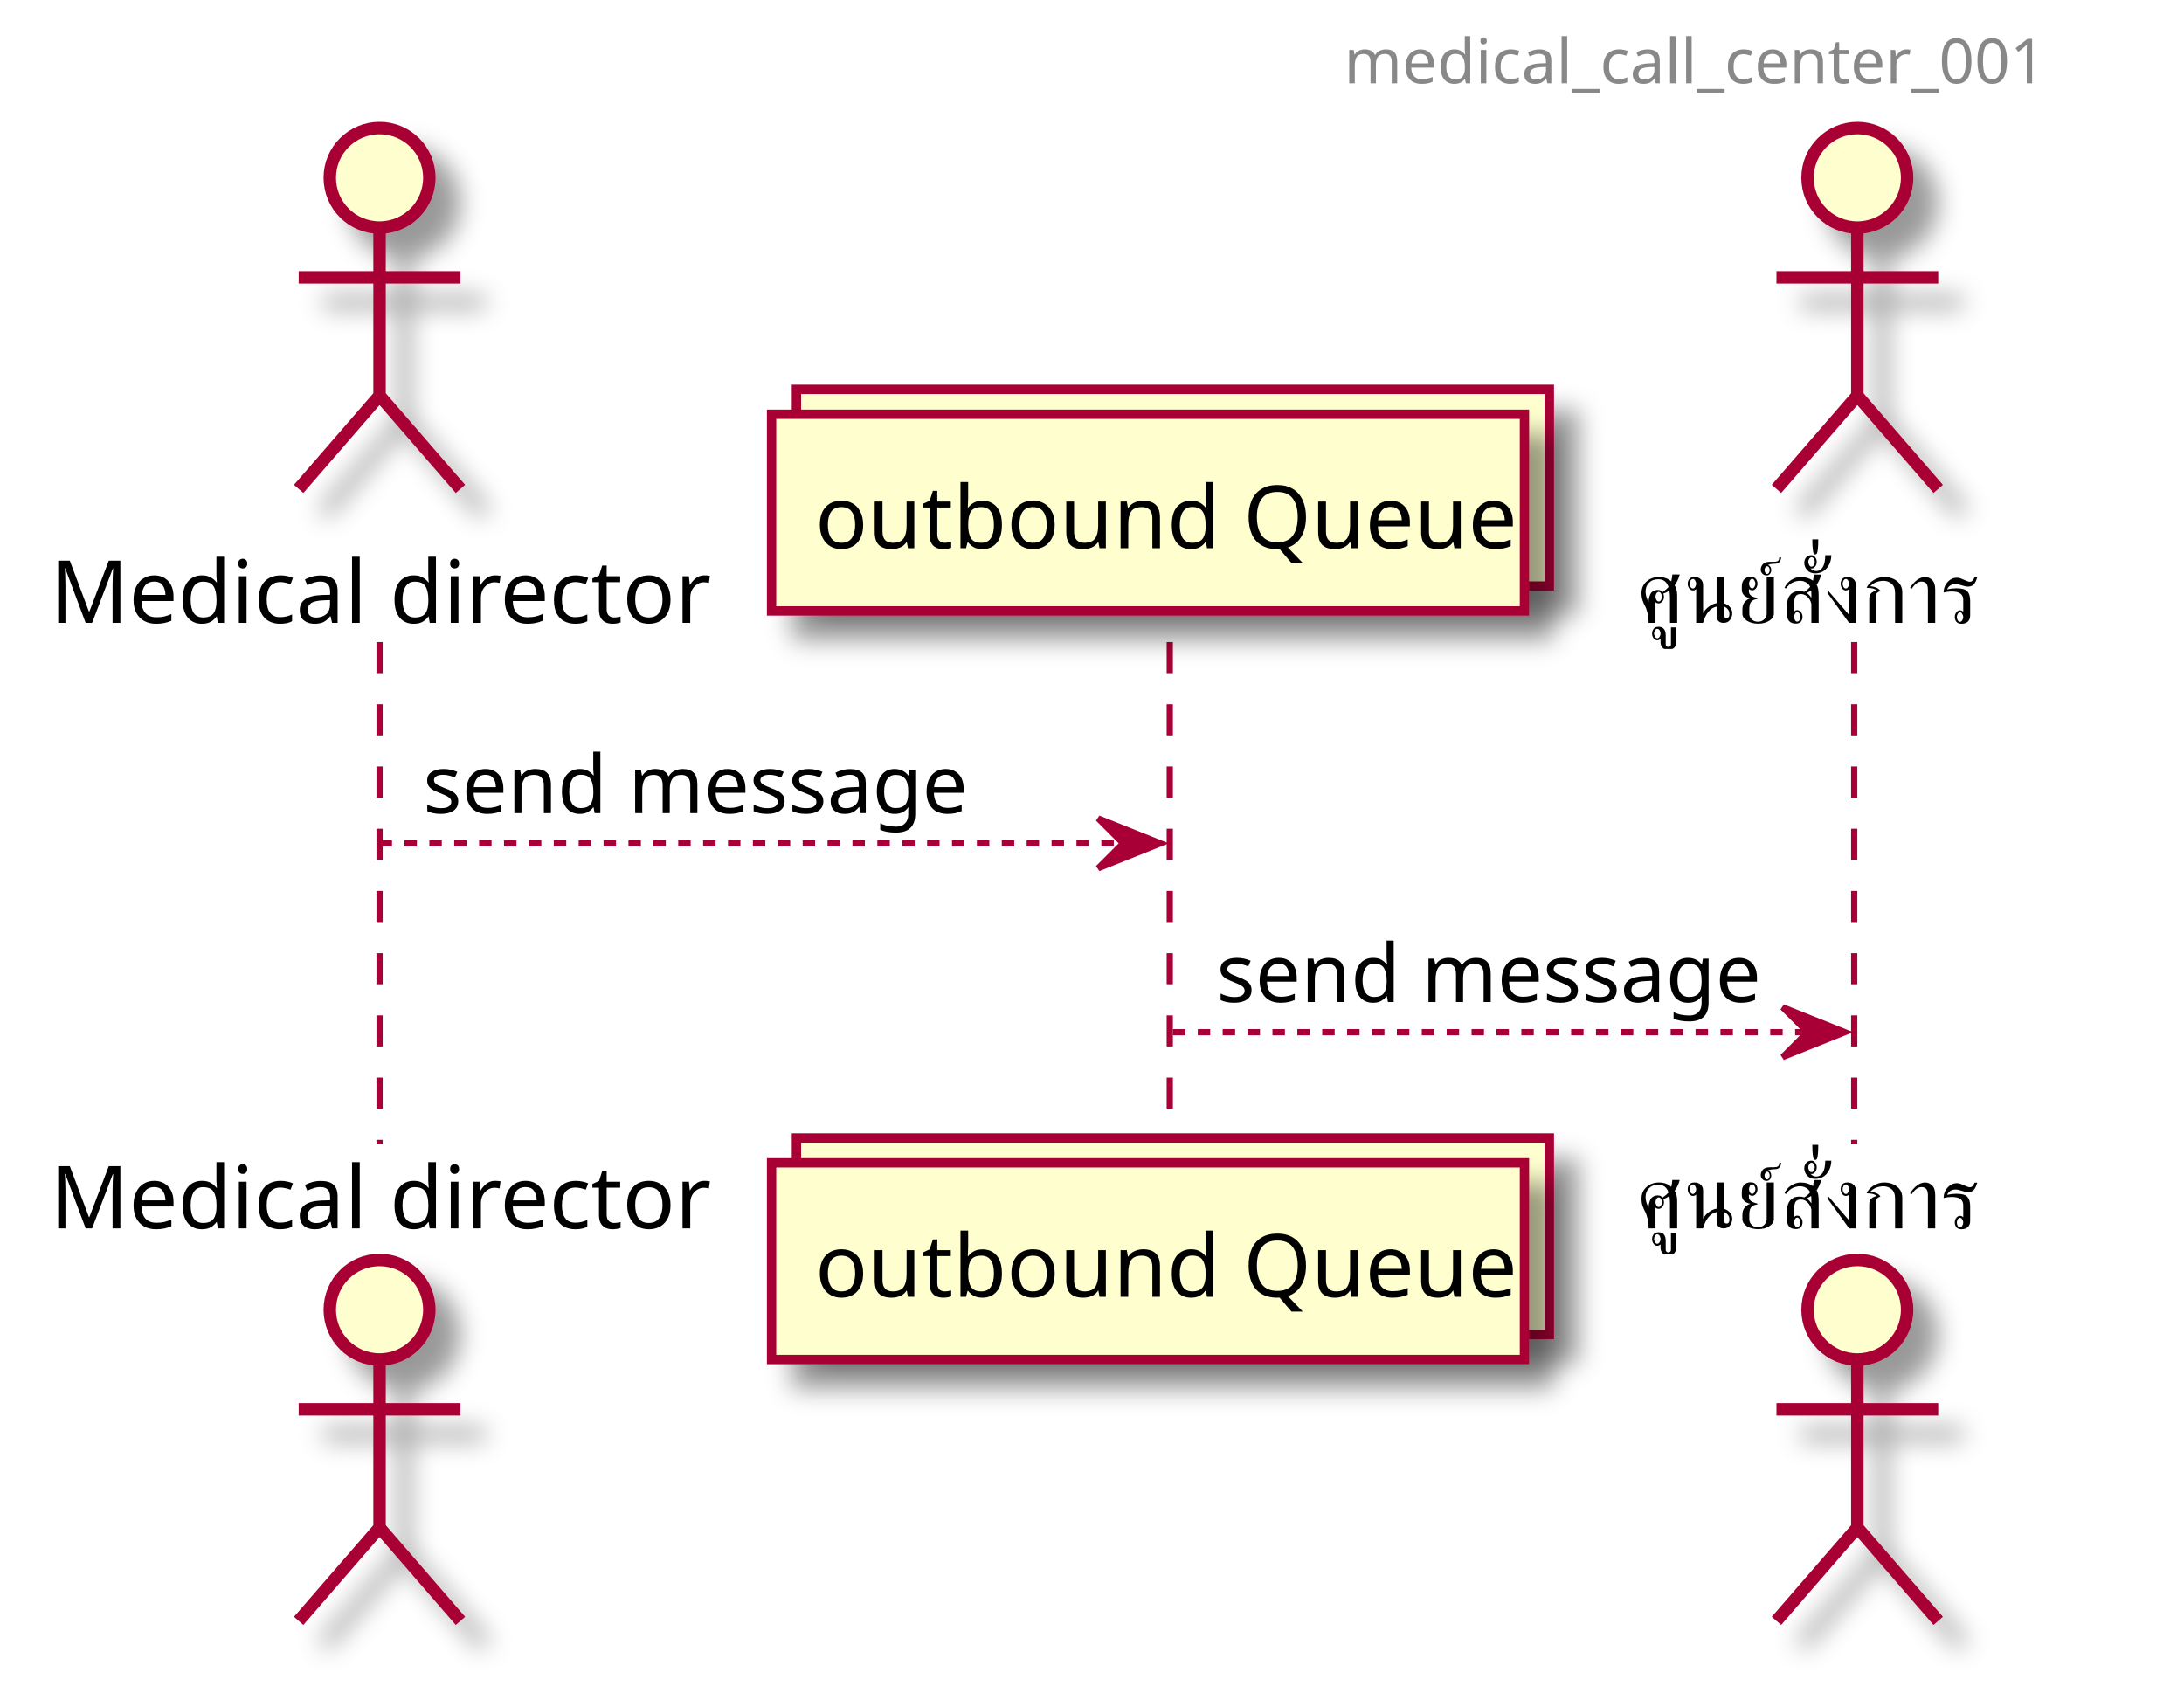
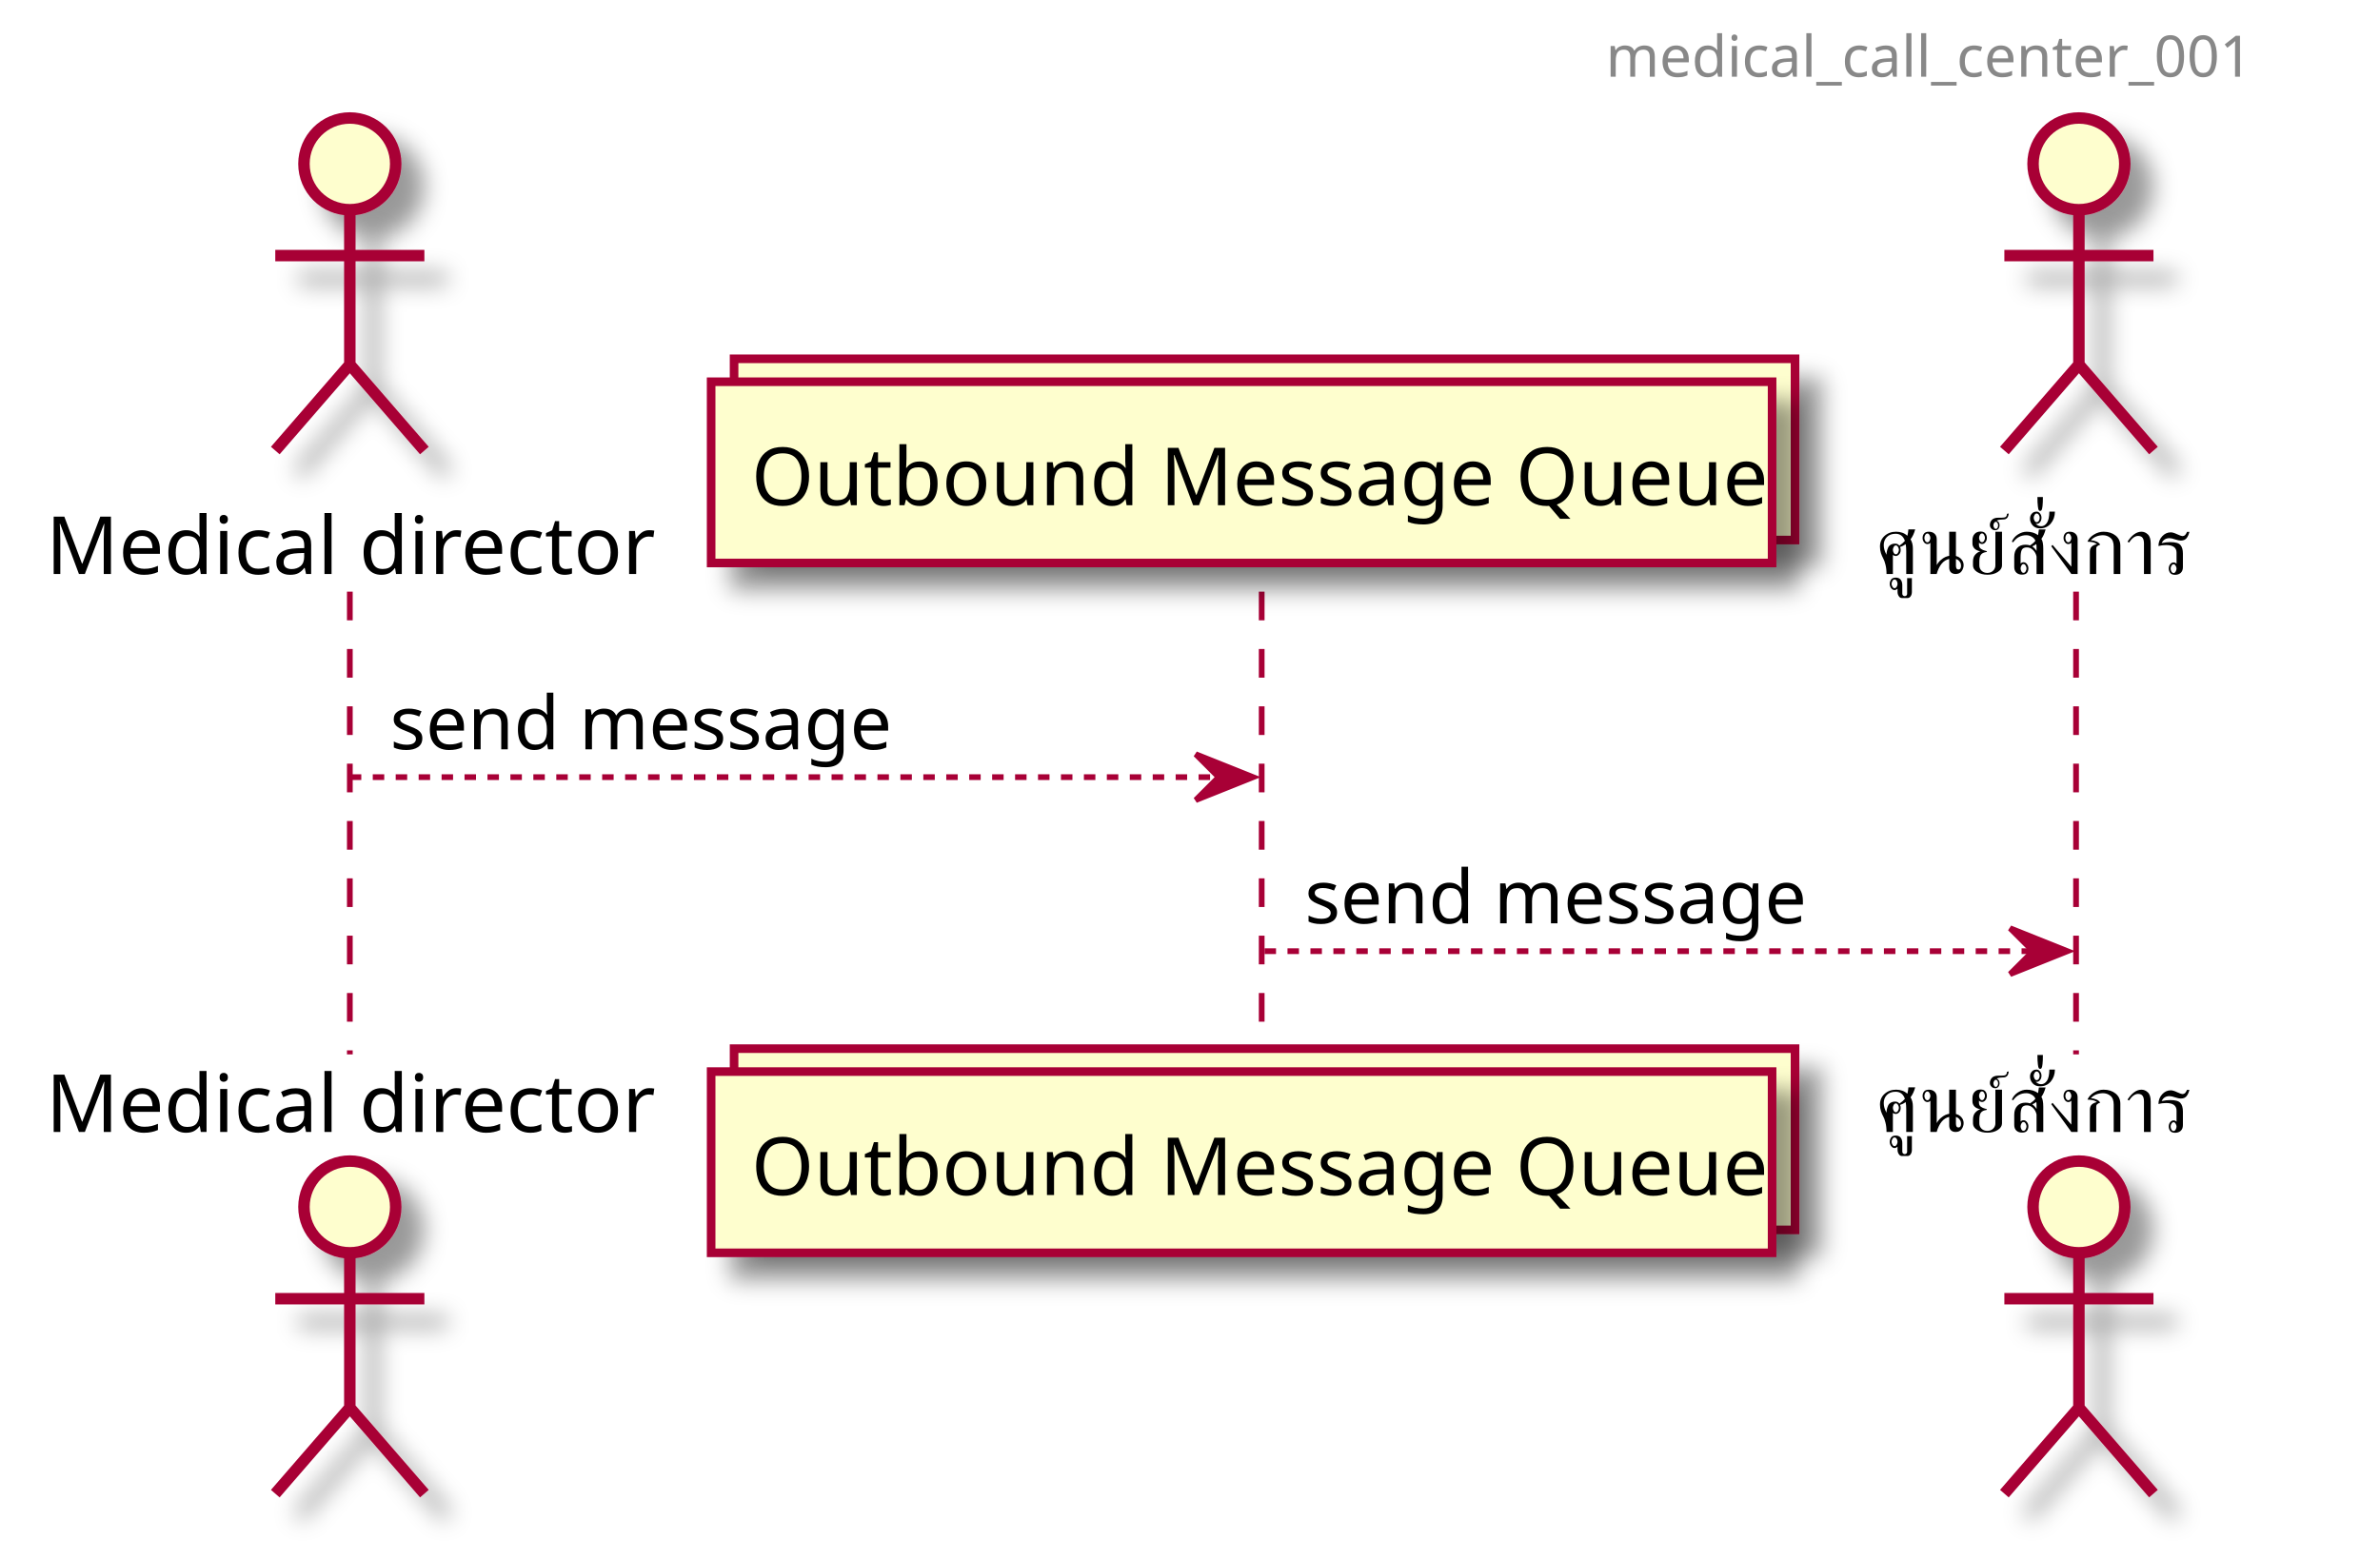
- <svg xmlns="http://www.w3.org/2000/svg" contentScriptType="application/ecmascript" contentStyleType="text/css" height="272px" preserveAspectRatio="none" style="width:351px;height:272px;" version="1.1" viewBox="0 0 351 272" width="351px" zoomAndPan="magnify">
+ <svg xmlns="http://www.w3.org/2000/svg" contentScriptType="application/ecmascript" contentStyleType="text/css" height="272px" preserveAspectRatio="none" style="width:415px;height:272px;" version="1.1" viewBox="0 0 415 272" width="415px" zoomAndPan="magnify">
  <defs>
-     <filter height="300%" id="f4eotmn0wnsw8" width="300%" x="-1" y="-1">
+     <filter height="300%" id="f1r00iq0nxu0x" width="300%" x="-1" y="-1">
      <feGaussianBlur result="blurOut" stdDeviation="2.0" />
      <feColorMatrix in="blurOut" result="blurOut2" type="matrix" values="0 0 0 0 0 0 0 0 0 0 0 0 0 0 0 0 0 0 .4 0" />
      <feOffset dx="4.0" dy="4.0" in="blurOut2" result="blurOut3" />
      <feBlend in="SourceGraphic" in2="blurOut3" mode="normal" />
    </filter>
  </defs>
  <g>
    <line style="stroke: #A80036; stroke-width: 1.0; stroke-dasharray: 5.0,5.0;" x1="61" x2="61" y1="103.188" y2="183.891" />
-     <line style="stroke: #A80036; stroke-width: 1.0; stroke-dasharray: 5.0,5.0;" x1="188" x2="188" y1="103.188" y2="183.891" />
-     <line style="stroke: #A80036; stroke-width: 1.0; stroke-dasharray: 5.0,5.0;" x1="298" x2="298" y1="103.188" y2="183.891" />
+     <line style="stroke: #A80036; stroke-width: 1.0; stroke-dasharray: 5.0,5.0;" x1="220" x2="220" y1="103.188" y2="183.891" />
+     <line style="stroke: #A80036; stroke-width: 1.0; stroke-dasharray: 5.0,5.0;" x1="362" x2="362" y1="103.188" y2="183.891" />
    <text fill="#000000" font-family="sans-serif" font-size="14" lengthAdjust="spacingAndGlyphs" textLength="100" x="8" y="100.111">Medical director</text>
-     <ellipse cx="61" cy="28.578" fill="#FEFECE" filter="url(#f4eotmn0wnsw8)" rx="8" ry="8" style="stroke: #A80036; stroke-width: 2.0;" />
-     <path d="M61,36.578 L61,63.578 M48,44.578 L74,44.578 M61,63.578 L48,78.578 M61,63.578 L74,78.578 " fill="none" filter="url(#f4eotmn0wnsw8)" style="stroke: #A80036; stroke-width: 2.0;" />
+     <ellipse cx="61" cy="28.578" fill="#FEFECE" filter="url(#f1r00iq0nxu0x)" rx="8" ry="8" style="stroke: #A80036; stroke-width: 2.0;" />
+     <path d="M61,36.578 L61,63.578 M48,44.578 L74,44.578 M61,63.578 L48,78.578 M61,63.578 L74,78.578 " fill="none" filter="url(#f1r00iq0nxu0x)" style="stroke: #A80036; stroke-width: 2.0;" />
    <text fill="#000000" font-family="sans-serif" font-size="14" lengthAdjust="spacingAndGlyphs" textLength="100" x="8" y="197.424">Medical director</text>
-     <ellipse cx="61" cy="210.5" fill="#FEFECE" filter="url(#f4eotmn0wnsw8)" rx="8" ry="8" style="stroke: #A80036; stroke-width: 2.0;" />
-     <path d="M61,218.5 L61,245.5 M48,226.5 L74,226.5 M61,245.5 L48,260.5 M61,245.5 L74,260.5 " fill="none" filter="url(#f4eotmn0wnsw8)" style="stroke: #A80036; stroke-width: 2.0;" />
-     <rect fill="#FEFECE" filter="url(#f4eotmn0wnsw8)" height="31.609" style="stroke: #A80036; stroke-width: 1.5;" width="121" x="128" y="62.578" />
-     <rect fill="#FEFECE" filter="url(#f4eotmn0wnsw8)" height="31.609" style="stroke: #A80036; stroke-width: 1.5;" width="121" x="124" y="66.578" />
-     <text fill="#000000" font-family="sans-serif" font-size="14" lengthAdjust="spacingAndGlyphs" textLength="107" x="131" y="88.111">outbound Queue</text>
-     <rect fill="#FEFECE" filter="url(#f4eotmn0wnsw8)" height="31.609" style="stroke: #A80036; stroke-width: 1.5;" width="121" x="128" y="182.891" />
-     <rect fill="#FEFECE" filter="url(#f4eotmn0wnsw8)" height="31.609" style="stroke: #A80036; stroke-width: 1.5;" width="121" x="124" y="186.891" />
-     <text fill="#000000" font-family="sans-serif" font-size="14" lengthAdjust="spacingAndGlyphs" textLength="107" x="131" y="208.424">outbound Queue</text>
-     <text fill="#000000" font-family="sans-serif" font-size="14" lengthAdjust="spacingAndGlyphs" textLength="65" x="263" y="100.111">ศูนย์สั่งการ</text>
-     <ellipse cx="298.5" cy="28.578" fill="#FEFECE" filter="url(#f4eotmn0wnsw8)" rx="8" ry="8" style="stroke: #A80036; stroke-width: 2.0;" />
-     <path d="M298.5,36.578 L298.5,63.578 M285.5,44.578 L311.5,44.578 M298.5,63.578 L285.5,78.578 M298.5,63.578 L311.5,78.578 " fill="none" filter="url(#f4eotmn0wnsw8)" style="stroke: #A80036; stroke-width: 2.0;" />
-     <text fill="#000000" font-family="sans-serif" font-size="14" lengthAdjust="spacingAndGlyphs" textLength="65" x="263" y="197.424">ศูนย์สั่งการ</text>
-     <ellipse cx="298.5" cy="210.5" fill="#FEFECE" filter="url(#f4eotmn0wnsw8)" rx="8" ry="8" style="stroke: #A80036; stroke-width: 2.0;" />
-     <path d="M298.5,218.5 L298.5,245.5 M285.5,226.5 L311.5,226.5 M298.5,245.5 L285.5,260.5 M298.5,245.5 L311.5,260.5 " fill="none" filter="url(#f4eotmn0wnsw8)" style="stroke: #A80036; stroke-width: 2.0;" />
-     <polygon fill="#A80036" points="176.5,131.539,186.5,135.539,176.5,139.539,180.5,135.539" style="stroke: #A80036; stroke-width: 1.0;" />
-     <line style="stroke: #A80036; stroke-width: 1.0; stroke-dasharray: 2.0,2.0;" x1="61" x2="182.5" y1="135.539" y2="135.539" />
+     <ellipse cx="61" cy="210.5" fill="#FEFECE" filter="url(#f1r00iq0nxu0x)" rx="8" ry="8" style="stroke: #A80036; stroke-width: 2.0;" />
+     <path d="M61,218.5 L61,245.5 M48,226.5 L74,226.5 M61,245.5 L48,260.5 M61,245.5 L74,260.5 " fill="none" filter="url(#f1r00iq0nxu0x)" style="stroke: #A80036; stroke-width: 2.0;" />
+     <rect fill="#FEFECE" filter="url(#f1r00iq0nxu0x)" height="31.609" style="stroke: #A80036; stroke-width: 1.5;" width="185" x="128" y="62.578" />
+     <rect fill="#FEFECE" filter="url(#f1r00iq0nxu0x)" height="31.609" style="stroke: #A80036; stroke-width: 1.5;" width="185" x="124" y="66.578" />
+     <text fill="#000000" font-family="sans-serif" font-size="14" lengthAdjust="spacingAndGlyphs" textLength="171" x="131" y="88.111">Outbound Message Queue</text>
+     <rect fill="#FEFECE" filter="url(#f1r00iq0nxu0x)" height="31.609" style="stroke: #A80036; stroke-width: 1.5;" width="185" x="128" y="182.891" />
+     <rect fill="#FEFECE" filter="url(#f1r00iq0nxu0x)" height="31.609" style="stroke: #A80036; stroke-width: 1.5;" width="185" x="124" y="186.891" />
+     <text fill="#000000" font-family="sans-serif" font-size="14" lengthAdjust="spacingAndGlyphs" textLength="171" x="131" y="208.424">Outbound Message Queue</text>
+     <text fill="#000000" font-family="sans-serif" font-size="14" lengthAdjust="spacingAndGlyphs" textLength="65" x="327" y="100.111">ศูนย์สั่งการ</text>
+     <ellipse cx="362.5" cy="28.578" fill="#FEFECE" filter="url(#f1r00iq0nxu0x)" rx="8" ry="8" style="stroke: #A80036; stroke-width: 2.0;" />
+     <path d="M362.5,36.578 L362.5,63.578 M349.5,44.578 L375.5,44.578 M362.5,63.578 L349.5,78.578 M362.5,63.578 L375.5,78.578 " fill="none" filter="url(#f1r00iq0nxu0x)" style="stroke: #A80036; stroke-width: 2.0;" />
+     <text fill="#000000" font-family="sans-serif" font-size="14" lengthAdjust="spacingAndGlyphs" textLength="65" x="327" y="197.424">ศูนย์สั่งการ</text>
+     <ellipse cx="362.5" cy="210.5" fill="#FEFECE" filter="url(#f1r00iq0nxu0x)" rx="8" ry="8" style="stroke: #A80036; stroke-width: 2.0;" />
+     <path d="M362.5,218.5 L362.5,245.5 M349.5,226.5 L375.5,226.5 M362.5,245.5 L349.5,260.5 M362.5,245.5 L375.5,260.5 " fill="none" filter="url(#f1r00iq0nxu0x)" style="stroke: #A80036; stroke-width: 2.0;" />
+     <polygon fill="#A80036" points="208.5,131.539,218.5,135.539,208.5,139.539,212.5,135.539" style="stroke: #A80036; stroke-width: 1.0;" />
+     <line style="stroke: #A80036; stroke-width: 1.0; stroke-dasharray: 2.0,2.0;" x1="61" x2="214.5" y1="135.539" y2="135.539" />
    <text fill="#000000" font-family="sans-serif" font-size="13" lengthAdjust="spacingAndGlyphs" textLength="85" x="68" y="130.683">send message</text>
-     <polygon fill="#A80036" points="286.5,161.891,296.5,165.891,286.5,169.891,290.5,165.891" style="stroke: #A80036; stroke-width: 1.0;" />
-     <line style="stroke: #A80036; stroke-width: 1.0; stroke-dasharray: 2.0,2.0;" x1="188.5" x2="292.5" y1="165.891" y2="165.891" />
-     <text fill="#000000" font-family="sans-serif" font-size="13" lengthAdjust="spacingAndGlyphs" textLength="85" x="195.5" y="161.034">send message</text>
-     <text fill="#888888" font-family="sans-serif" font-size="10" lengthAdjust="spacingAndGlyphs" textLength="123" x="216" y="13.381">medical_call_center_001</text>
+     <polygon fill="#A80036" points="350.5,161.891,360.5,165.891,350.5,169.891,354.5,165.891" style="stroke: #A80036; stroke-width: 1.0;" />
+     <line style="stroke: #A80036; stroke-width: 1.0; stroke-dasharray: 2.0,2.0;" x1="220.5" x2="356.5" y1="165.891" y2="165.891" />
+     <text fill="#000000" font-family="sans-serif" font-size="13" lengthAdjust="spacingAndGlyphs" textLength="85" x="227.5" y="161.034">send message</text>
+     <text fill="#888888" font-family="sans-serif" font-size="10" lengthAdjust="spacingAndGlyphs" textLength="123" x="280" y="13.381">medical_call_center_001</text>
  </g>
</svg>
